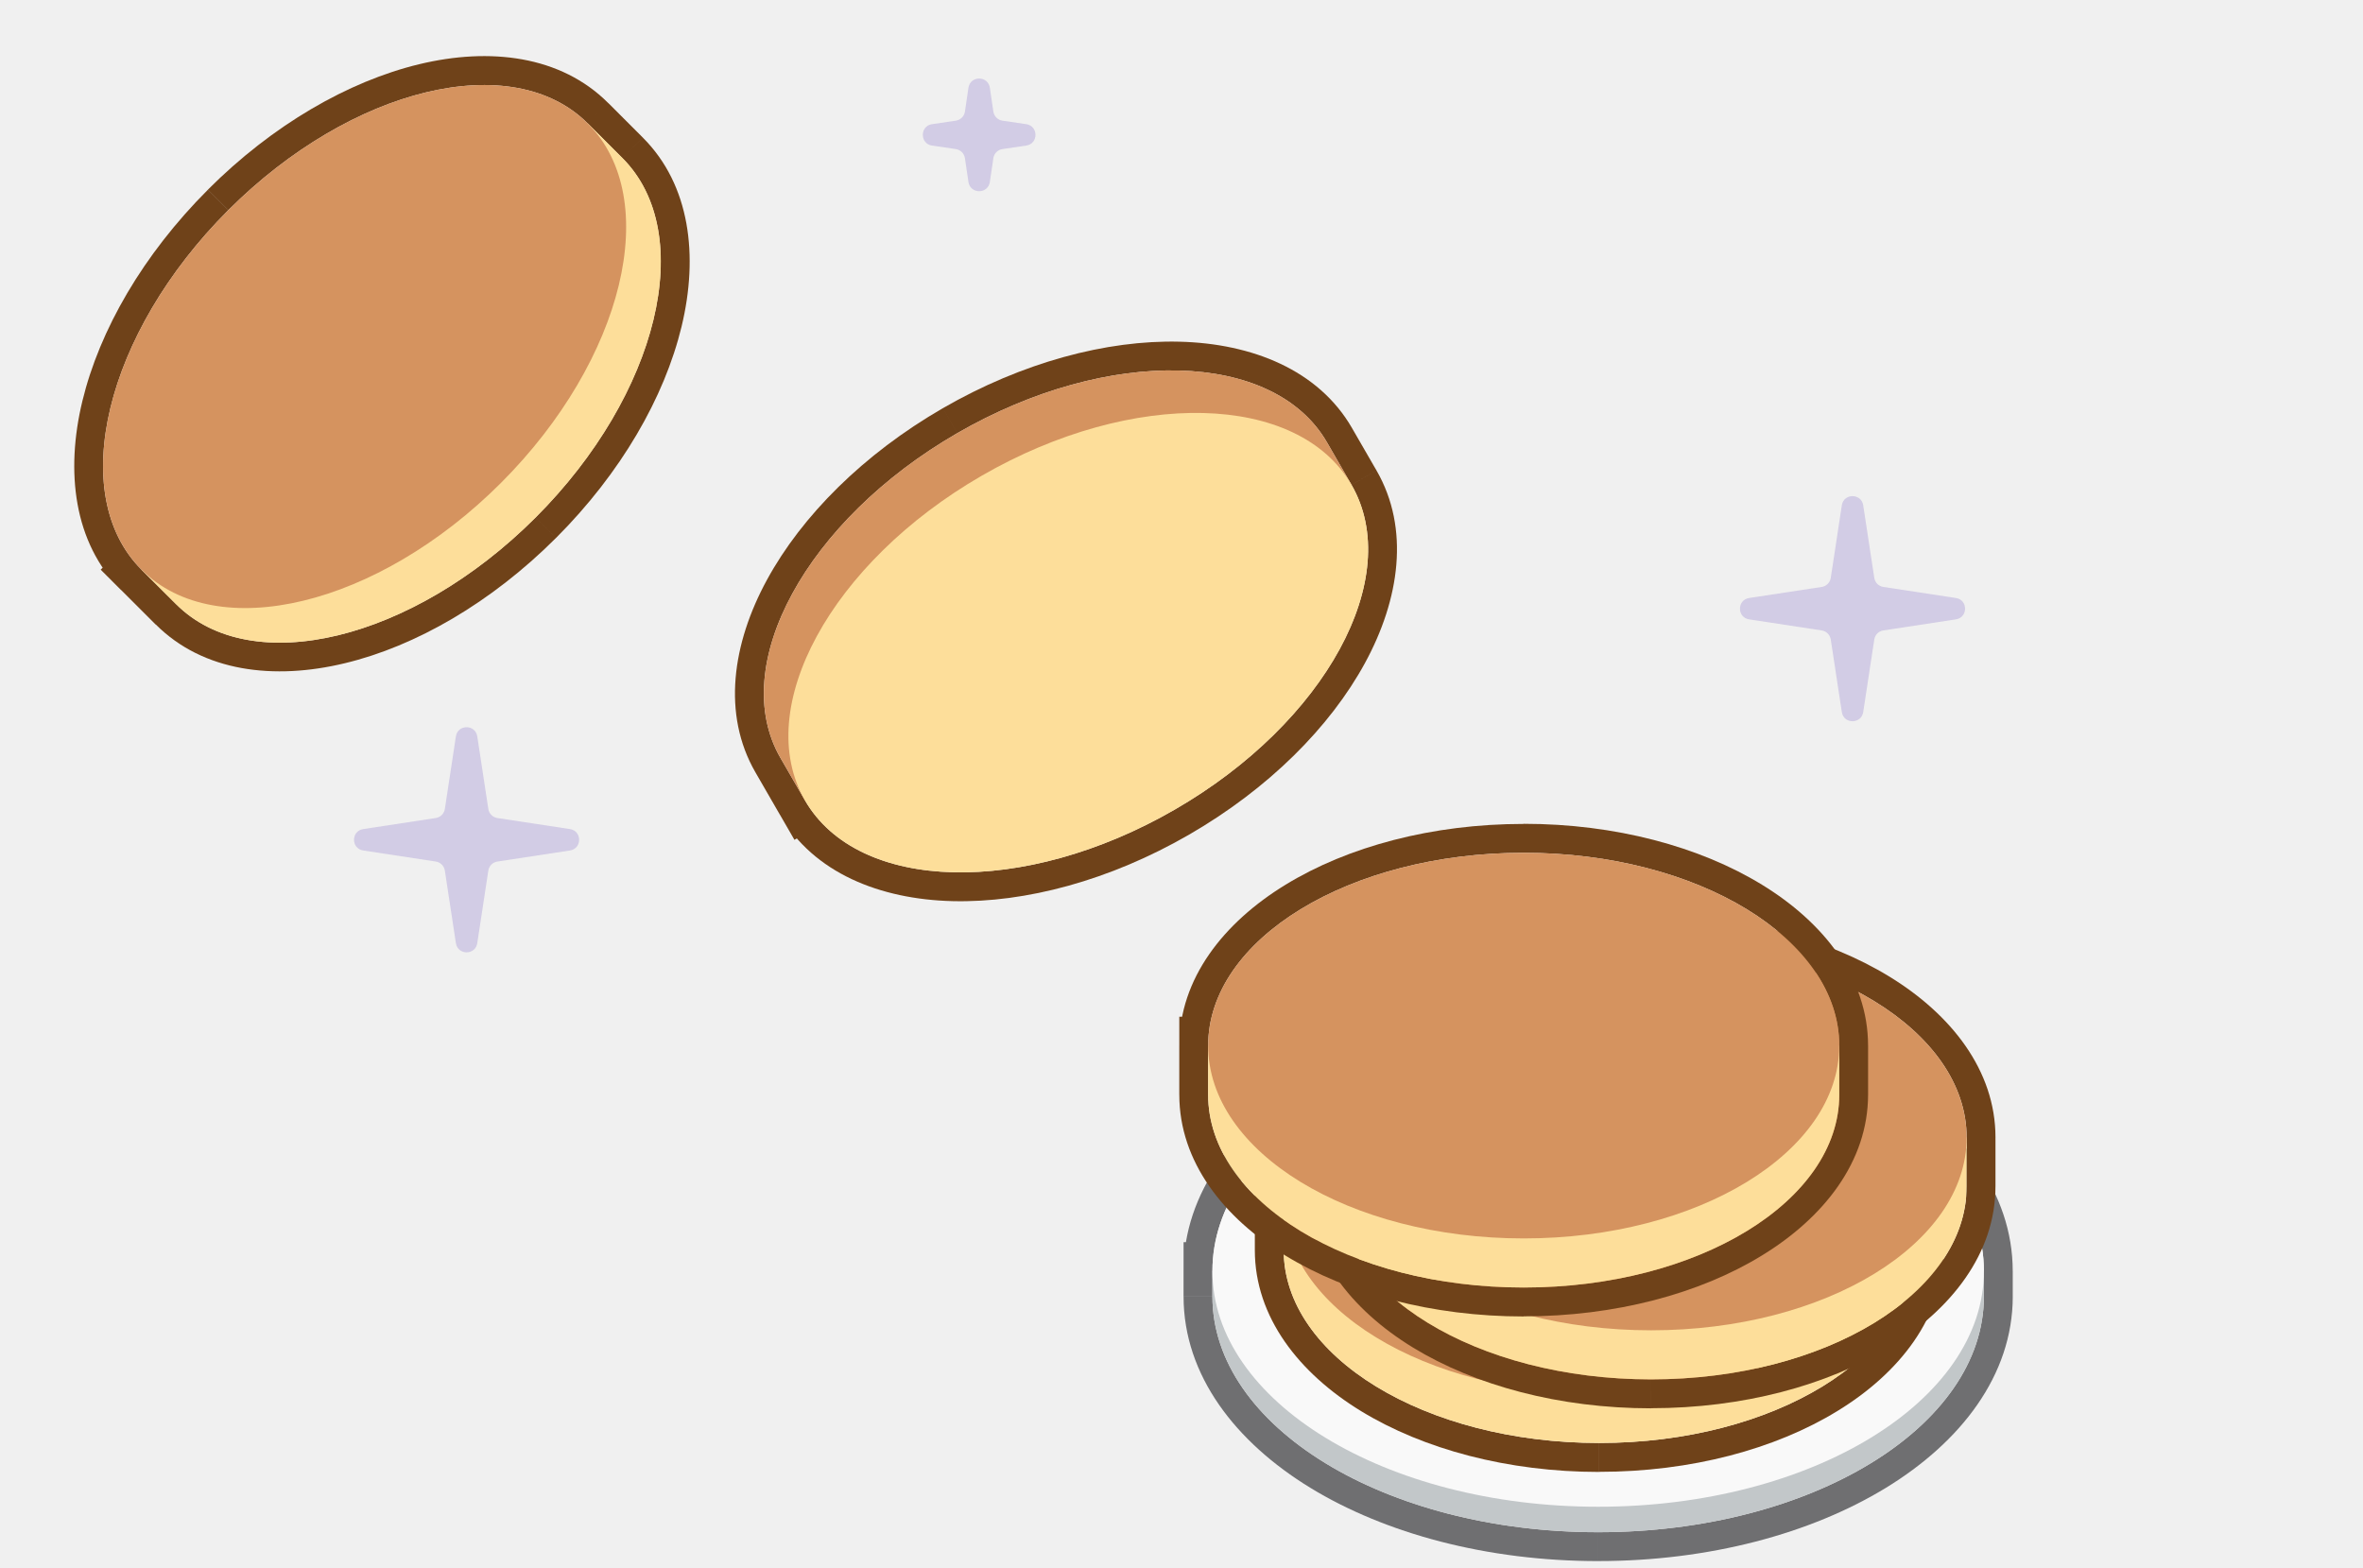
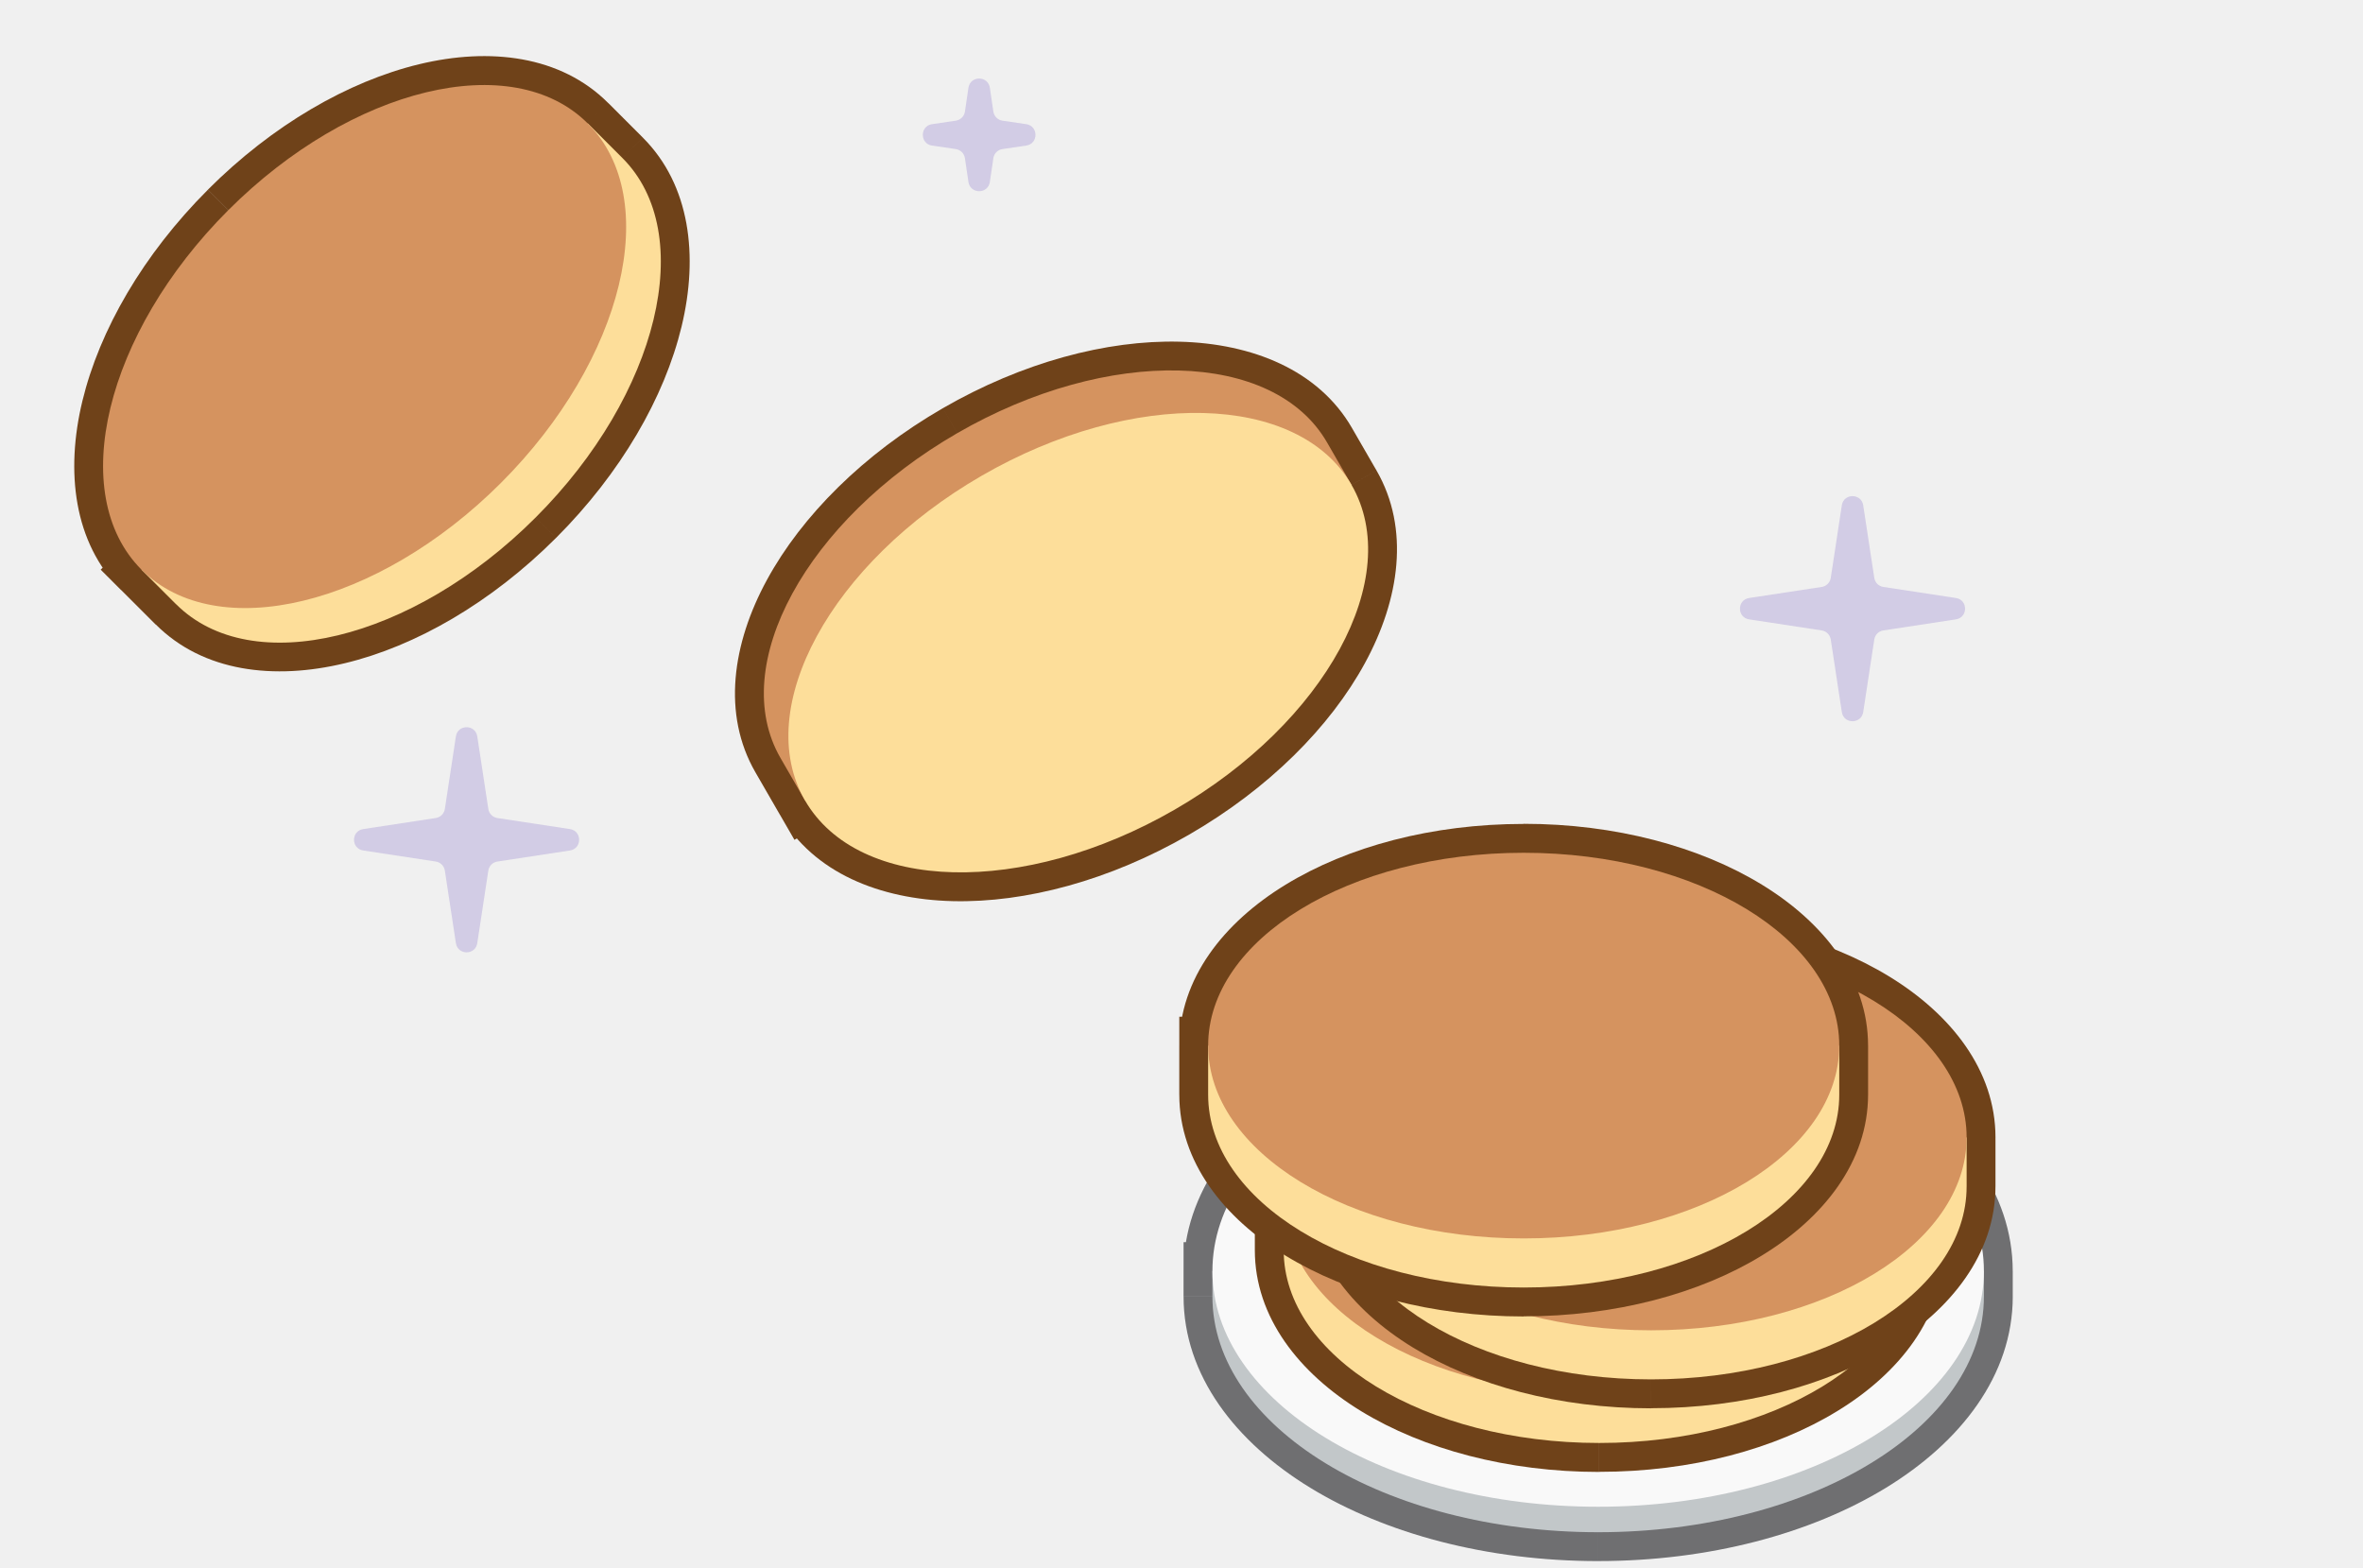
<svg xmlns="http://www.w3.org/2000/svg" width="202" height="134" fill="none">
-   <style>.B{fill:#fff}.C{fill:#000}.D{fill-rule:evenodd}.E{fill:#612f01}.F{fill:#fedc90}.G{fill:#d1884f}</style>
+   <style>.B{fill:#fff}.C{fill:#fff}.D{fill-rule:evenodd}.E{fill:#612f01}.F{fill:#fedc90}.G{fill:#d1884f}</style>
  <g clip-path="url(#G)" opacity=".9">
    <g fill="#aea0d6">
      <path d="M40.8 62.955c-.16-1.047-1.67-1.047-1.828 0l-.945 6.202c-.06.4-.375.714-.775.775l-6.202.945c-1.047.16-1.047 1.67 0 1.83l6.202.945c.4.06.714.375.775.775l.945 6.202c.16 1.047 1.67 1.047 1.828 0l.945-6.202c.06-.4.375-.714.775-.775l6.202-.945c1.047-.16 1.047-1.67 0-1.83l-6.202-.945c-.4-.06-.714-.375-.775-.775l-.945-6.202zM159.277 43.2c-.16-1.047-1.67-1.047-1.83 0l-.945 6.202c-.06.4-.375.714-.775.775l-6.202.945c-1.047.16-1.047 1.67 0 1.828l6.202.945c.4.06.714.375.775.775l.945 6.202c.16 1.047 1.67 1.047 1.83 0l.945-6.202c.06-.4.375-.714.775-.775l6.2-.945c1.048-.16 1.048-1.67 0-1.828l-6.2-.945c-.4-.06-.714-.375-.775-.775l-.945-6.202zm-76.49-35.7c.16-1.047 1.67-1.047 1.83 0l.3 2.04c.06.4.375.714.775.775l2.04.3c1.047.16 1.047 1.67 0 1.83l-2.04.3c-.4.06-.714.375-.775.775l-.3 2.04c-.16 1.047-1.67 1.047-1.83 0l-.3-2.04c-.06-.4-.375-.714-.775-.775l-2.04-.3c-1.047-.16-1.047-1.67 0-1.83l2.04-.3c.4-.06.714-.375.775-.775l.3-2.04z" opacity=".5" />
    </g>
    <mask id="A" width="72" height="48" x="100.643" y="85.509" class="C" maskUnits="userSpaceOnUse">
      <path d="M100.643 85.51h72v48h-72z" class="B" />
      <path d="M169.593 108.695v2.143c0 11.13-14.764 20.15-32.975 20.15s-32.975-9.022-32.975-20.15v-2.177c0-11.13 14.763-20.152 32.975-20.152s32.975 9.022 32.975 20.152v.034z" class="D" />
    </mask>
    <path fill="#606063" d="M169.593 108.695l-2.466-.007v.007h2.466zm-65.95-.034v-2.466h-2.466v2.466h2.466zm0 0v2.467h2.466v-2.467h-2.466zm63.484.034v2.143h4.932v-2.143h-4.932zm0 2.143c0 4.38-2.916 8.745-8.478 12.144-5.52 3.374-13.304 5.54-22.03 5.54v4.932c9.484 0 18.188-2.344 24.603-6.264 6.372-3.894 10.838-9.604 10.838-16.353h-4.932zm-30.51 17.685c-8.728 0-16.51-2.167-22.03-5.54-5.563-3.4-8.478-7.764-8.478-12.144h-4.932c0 6.75 4.466 12.46 10.838 16.353 6.414 3.92 15.12 6.264 24.603 6.264v-4.932zm-30.51-17.685v-2.177h-4.932v2.177h4.932zm-2.466.3h0v-4.933 4.933zm2.466-2.467h-4.932 4.932zm0 0c0-4.38 2.916-8.746 8.478-12.145 5.52-3.374 13.303-5.54 22.03-5.54v-4.932c-9.484 0-18.19 2.344-24.603 6.264-6.372 3.894-10.838 9.605-10.838 16.354h4.932zm30.51-17.686c8.727 0 16.5 2.167 22.03 5.54 5.562 3.4 8.478 7.764 8.478 12.145h4.932c0-6.75-4.466-12.46-10.838-16.354-6.415-3.92-15.12-6.264-24.603-6.264v4.932zm30.51 17.686v.027l4.932.013v-.04h-4.932z" mask="url(#A)" />
    <path fill="#bdc2c4" d="M169.593 110.838c0 11.13-14.764 20.15-32.975 20.15s-32.975-9.022-32.975-20.15v-2.177h65.95v2.177z" />
    <path fill="#faf9fa" d="M169.593 108.66c0 11.13-14.764 20.15-32.975 20.15s-32.975-9.022-32.975-20.15 14.763-20.152 32.975-20.152 32.975 9.022 32.975 20.152z" />
    <mask id="B" width="60" height="43" x="106.737" y="83.193" class="C" maskUnits="userSpaceOnUse">
      <path d="M106.737 83.193h60v43h-60z" class="B" />
      <path d="M163.686 102.777v-.1c0-9.104-12.077-16.484-26.974-16.484s-26.975 7.38-26.975 16.484v4.197c0 9.104 12.077 16.485 26.974 16.485s26.975-7.38 26.975-16.485v-4.097z" class="D" />
    </mask>
    <path d="M163.686 102.777l-2.466-.024v.024h2.466zm-53.95-.1v2.466h2.466v-2.466h-2.466zm0 0v-2.466h-2.467v2.466h2.467zm51.483-.001v.076l4.932.048.001-.124h-4.933zM136.712 88.66c7.07 0 13.353 1.756 17.788 4.466 4.476 2.736 6.72 6.184 6.72 9.552h4.933c0-5.736-3.795-10.53-9.08-13.76-5.33-3.256-12.533-5.2-20.36-5.2v4.933zm-24.51 14.018c0-3.368 2.244-6.816 6.72-9.552 4.434-2.7 10.717-4.466 17.788-4.466v-4.933c-7.827 0-15.032 1.934-20.36 5.2-5.286 3.23-9.08 8.024-9.08 13.76h4.932zm0 .001l-4.932-.001 4.932.001zm-2.466 2.466h0v-4.932 4.932zm2.466 1.73v-4.196h-4.933v4.196h4.933zm24.508 14.018c-7.07 0-13.353-1.756-17.788-4.466-4.477-2.736-6.72-6.184-6.72-9.552h-4.933c0 5.736 3.795 10.53 9.08 13.76 5.33 3.256 12.533 5.2 20.36 5.2v-4.933zm24.51-14.018c0 3.368-2.244 6.816-6.72 9.552-4.434 2.7-10.717 4.466-17.788 4.466v4.933c7.827 0 15.032-1.934 20.36-5.2 5.286-3.23 9.08-8.025 9.08-13.76h-4.932zm0-4.097v4.097h4.932v-4.097h-4.932z" class="E" mask="url(#B)" />
    <path d="M163.686 106.874c0 9.104-12.077 16.485-26.975 16.485s-26.975-7.38-26.975-16.485v-4.196h53.95v4.196z" class="F" />
    <path d="M163.686 102.677c0 9.104-12.077 16.485-26.975 16.485s-26.975-7.38-26.975-16.485 12.077-16.484 26.975-16.484 26.975 7.38 26.975 16.484z" class="G" />
    <mask id="C" width="60" height="43" x="111.166" y="77.758" class="C" maskUnits="userSpaceOnUse">
      <path d="M111.166 77.758h60v43h-60z" class="B" />
      <path d="M168.115 97.4l.002-.16c0-9.104-12.077-16.484-26.975-16.484s-26.974 7.38-26.975 16.483h-.001v4.196c0 9.104 12.077 16.485 26.975 16.485s26.974-7.38 26.974-16.485V97.4z" class="D" />
    </mask>
    <path d="M168.115 97.4l-2.465-.038v.02.02h2.466zm-53.948-.16v2.466h2.466V97.24h-2.466zm-.001 0v-2.466H111.7v2.466h2.466zm51.484.001v.12l4.93.076.002-.197h-4.933zm-24.508-14.018c7.07 0 13.354 1.756 17.788 4.466 4.477 2.736 6.72 6.184 6.72 9.552h4.933c0-5.736-3.795-10.53-9.08-13.76-5.33-3.256-12.533-5.2-20.36-5.2v4.932zm-24.51 14.017c.001-3.368 2.245-6.816 6.722-9.55 4.434-2.7 10.717-4.466 17.787-4.466V78.29c-7.827 0-15.03 1.934-20.36 5.2-5.287 3.23-9.08 8.024-9.082 13.76h4.932zm-2.467 2.466h.001l-.001-4.933v4.933zm2.466 1.73V97.24H111.7v4.196h4.932zm24.51 14.018c-7.07 0-13.354-1.756-17.788-4.466-4.477-2.736-6.72-6.184-6.72-9.552H111.7c0 5.736 3.795 10.53 9.08 13.76 5.328 3.256 12.533 5.2 20.36 5.2v-4.933zm24.508-14.018c0 3.368-2.244 6.816-6.72 9.552-4.435 2.7-10.718 4.466-17.788 4.466v4.933c7.827 0 15.03-1.934 20.36-5.2 5.286-3.23 9.08-8.025 9.08-13.76h-4.933zm0-4.036v4.036h4.933V97.4h-4.933z" class="E" mask="url(#C)" />
    <path d="M168.115 101.438c0 9.104-12.077 16.484-26.974 16.484s-26.975-7.38-26.975-16.484v-4.196h53.95v4.197z" class="F" />
    <path d="M168.116 97.242c0 9.105-12.077 16.485-26.975 16.485s-26.975-7.38-26.975-16.485 12.077-16.485 26.975-16.485 26.975 7.38 26.975 16.485z" class="G" />
    <mask id="D" width="60" height="43" x="100.278" y="69.903" class="C" maskUnits="userSpaceOnUse">
      <path d="M100.278 69.903h60v43h-60z" class="B" />
      <path d="M157.228 89.485v-.097c0-9.104-12.077-16.485-26.975-16.485s-26.974 7.38-26.974 16.485h-.001v4.196c0 9.104 12.077 16.485 26.975 16.485s26.975-7.38 26.975-16.485v-4.1z" class="D" />
    </mask>
    <path d="M157.228 89.485l-2.466-.023-.001.012v.012h2.467zm-53.95-.097v2.466h2.466v-2.466h-2.466zm-.001 0v-2.466h-2.466v2.466h2.466zm51.484-.001v.074l4.932.047v-.12h-4.932zm-24.51-14.018c7.07 0 13.354 1.757 17.788 4.466 4.477 2.736 6.72 6.184 6.72 9.552h4.932c0-5.736-3.794-10.53-9.08-13.76-5.328-3.256-12.533-5.2-20.36-5.2v4.932zm-24.508 14.018c0-3.368 2.244-6.816 6.72-9.552 4.435-2.7 10.718-4.466 17.788-4.466v-4.932c-7.827 0-15.03 1.934-20.36 5.2-5.286 3.23-9.08 8.024-9.08 13.76h4.933zm0 0h-4.933 4.933zm-2.467 2.466h.001l-.001-4.933v4.933zm2.466 1.73v-4.196h-4.932v4.196h4.932zm24.51 14.02c-7.07 0-13.354-1.757-17.788-4.467-4.477-2.736-6.72-6.184-6.72-9.552h-4.932c0 5.736 3.795 10.53 9.08 13.76 5.328 3.256 12.533 5.2 20.36 5.2v-4.932zm24.508-14.02c0 3.368-2.243 6.816-6.72 9.552-4.435 2.7-10.717 4.467-17.788 4.467v4.932c7.827 0 15.03-1.934 20.36-5.2 5.286-3.23 9.08-8.024 9.08-13.76h-4.933zm0-4.1v4.1h4.933v-4.1h-4.933z" class="E" mask="url(#D)" />
    <path d="M157.228 93.585c0 9.104-12.077 16.484-26.975 16.484s-26.975-7.38-26.975-16.484v-4.196h53.95v4.196z" class="F" />
    <path d="M157.228 89.388c0 9.104-12.077 16.484-26.975 16.484s-26.975-7.38-26.975-16.484 12.077-16.485 26.975-16.485 26.975 7.38 26.975 16.485z" class="G" />
    <mask id="E" width="73.462" height="67.239" x="54.459" y="19.562" class="C" maskUnits="userSpaceOnUse">
      <path d="M54.46 19.562h73.462V86.8H54.46z" class="B" />
      <path d="M115.49 41.374l.045.078c4.552 7.884-2.216 20.314-15.118 27.763s-27.05 7.096-31.603-.788h0l-2.098-3.634C62.165 56.91 68.934 44.48 81.835 37.03s27.05-7.096 31.603.79l2.053 3.555z" class="D" />
    </mask>
    <path d="M115.49 41.374l-2.125 1.252-.006-.01-.005-.01 2.136-1.233zM68.815 68.427l-1.233-2.136 2.136-1.233 1.233 2.136-2.136 1.233zm0 0l1.233 2.136-2.136 1.233-1.233-2.136 2.136-1.233zm-2.098-3.634l-2.136 1.233 2.136-1.233zm46.72-26.975l2.136-1.233-2.136 1.233zm-.037 4.866l-.035-.06 4.25-2.504.056.097-4.27 2.466zM99.185 67.08c6.123-3.535 10.686-8.198 13.17-12.762 2.51-4.608 2.728-8.716 1.045-11.632l4.27-2.466c2.868 4.968 1.98 11.017-.984 16.458-2.986 5.484-8.26 10.76-15.037 14.675l-2.466-4.272zm-28.234.114c1.684 2.916 5.35 4.78 10.596 4.912 5.195.13 11.514-1.49 17.638-5.026l2.466 4.272c-6.778 3.913-13.984 5.84-20.227 5.685-6.193-.154-11.876-2.408-14.745-7.376l4.272-2.467zm-3.37-.902h0l2.466 4.272-2.466-4.272zm1.27-2.73l2.098 3.634-4.272 2.466-2.098-3.634 4.272-2.466zm14.216-24.394c-6.123 3.535-10.686 8.198-13.172 12.762-2.51 4.608-2.728 8.716-1.044 11.633l-4.272 2.466c-2.868-4.968-1.98-11.017.984-16.458 2.987-5.484 8.26-10.76 15.037-14.675l2.466 4.272zm28.235-.114c-1.684-2.917-5.352-4.78-10.597-4.912-5.195-.13-11.514 1.49-17.638 5.026l-2.466-4.272c6.778-3.914 13.984-5.84 20.228-5.685 6.193.155 11.876 2.41 14.744 7.377l-4.27 2.466zm2.052 3.555l-2.052-3.555 4.27-2.466 2.053 3.555-4.272 2.466z" class="E" mask="url(#E)" />
    <path d="M113.438 37.818c-4.552-7.884-18.702-8.237-31.603-.79s-19.67 19.88-15.12 27.763l2.098 3.634 46.722-26.975-2.098-3.634z" class="G" />
    <path d="M115.536 41.452c-4.552-7.884-18.7-8.237-31.603-.79s-19.67 19.88-15.12 27.763 18.7 8.238 31.604.79 19.67-19.88 15.118-27.763z" class="F" />
    <mask id="F" width="72.832" height="72.832" x="-3.84" y="-5.357" class="C" maskUnits="userSpaceOnUse">
      <path d="M-3.84-5.357h72.832v72.832H-3.84z" class="B" />
      <path d="M12.095 48.7c-6.438-6.438-3.117-20.196 7.418-30.73s24.293-13.855 30.73-7.418l.035.035L53.2 13.51c6.438 6.438 3.117 20.196-7.418 30.73S21.5 58.095 15.062 51.657L12.095 48.7z" class="D" />
    </mask>
    <path d="M12.095 48.7l1.744-1.744 1.744 1.744-1.744 1.744-1.744-1.744zm38.183-38.113l-1.744 1.744-.008-.008 1.752-1.735zM12.095 48.7l-1.744 1.744L8.607 48.7l1.744-1.744 1.744 1.744zm1.744-1.744h0 0 0 0l-3.488 3.488 3.488-3.488zm7.418-27.243c-5 5-8.2 10.684-9.42 15.736-1.23 5.1-.38 9.125 2.002 11.506l-3.488 3.488c-4.056-4.056-4.763-10.13-3.31-16.152 1.465-6.07 5.192-12.532 10.727-18.067l3.488 3.488zM48.5 12.286c-2.38-2.38-6.406-3.233-11.506-2.002-5.052 1.22-10.736 4.42-15.736 9.42l-3.488-3.488C23.303 10.68 29.765 6.954 35.835 5.49c6.022-1.454 12.095-.747 16.15 3.31L48.5 12.286zm.026.026l-.026-.026 3.488-3.488.043.043-3.504 3.47zm2.94 2.94l-2.932-2.933 3.488-3.488 2.932 2.932-3.488 3.488zm-7.418 27.243c5-5 8.2-10.684 9.42-15.736 1.23-5.1.38-9.125-2.002-11.506l3.488-3.488c4.056 4.056 4.763 10.13 3.31 16.15-1.465 6.07-5.192 12.532-10.727 18.067l-3.488-3.488zm-27.243 7.418c2.38 2.38 6.406 3.233 11.506 2.002 5.052-1.22 10.736-4.42 15.736-9.42l3.488 3.488C42 51.518 35.54 55.245 29.47 56.7c-6.022 1.454-12.095.747-16.15-3.31l3.488-3.488zm-2.967-2.967l2.967 2.967-3.488 3.488-2.967-2.967 3.488-3.488zm0 3.488h0l-3.488-3.488 3.488 3.488z" class="E" mask="url(#F)" />
    <path d="M15.06 51.657c6.438 6.438 20.196 3.117 30.73-7.418s13.855-24.293 7.418-30.73l-2.967-2.967L12.094 48.7l2.967 2.967z" class="F" />
    <path d="M12.095 48.7c6.438 6.438 20.196 3.117 30.73-7.418s13.855-24.293 7.418-30.73-20.196-3.117-30.73 7.418S5.657 42.252 12.095 48.7z" class="G" />
  </g>
  <defs>
    <clipPath id="G">
      <path d="M0 0h202v133.654H0z" class="B" />
    </clipPath>
  </defs>
</svg>
